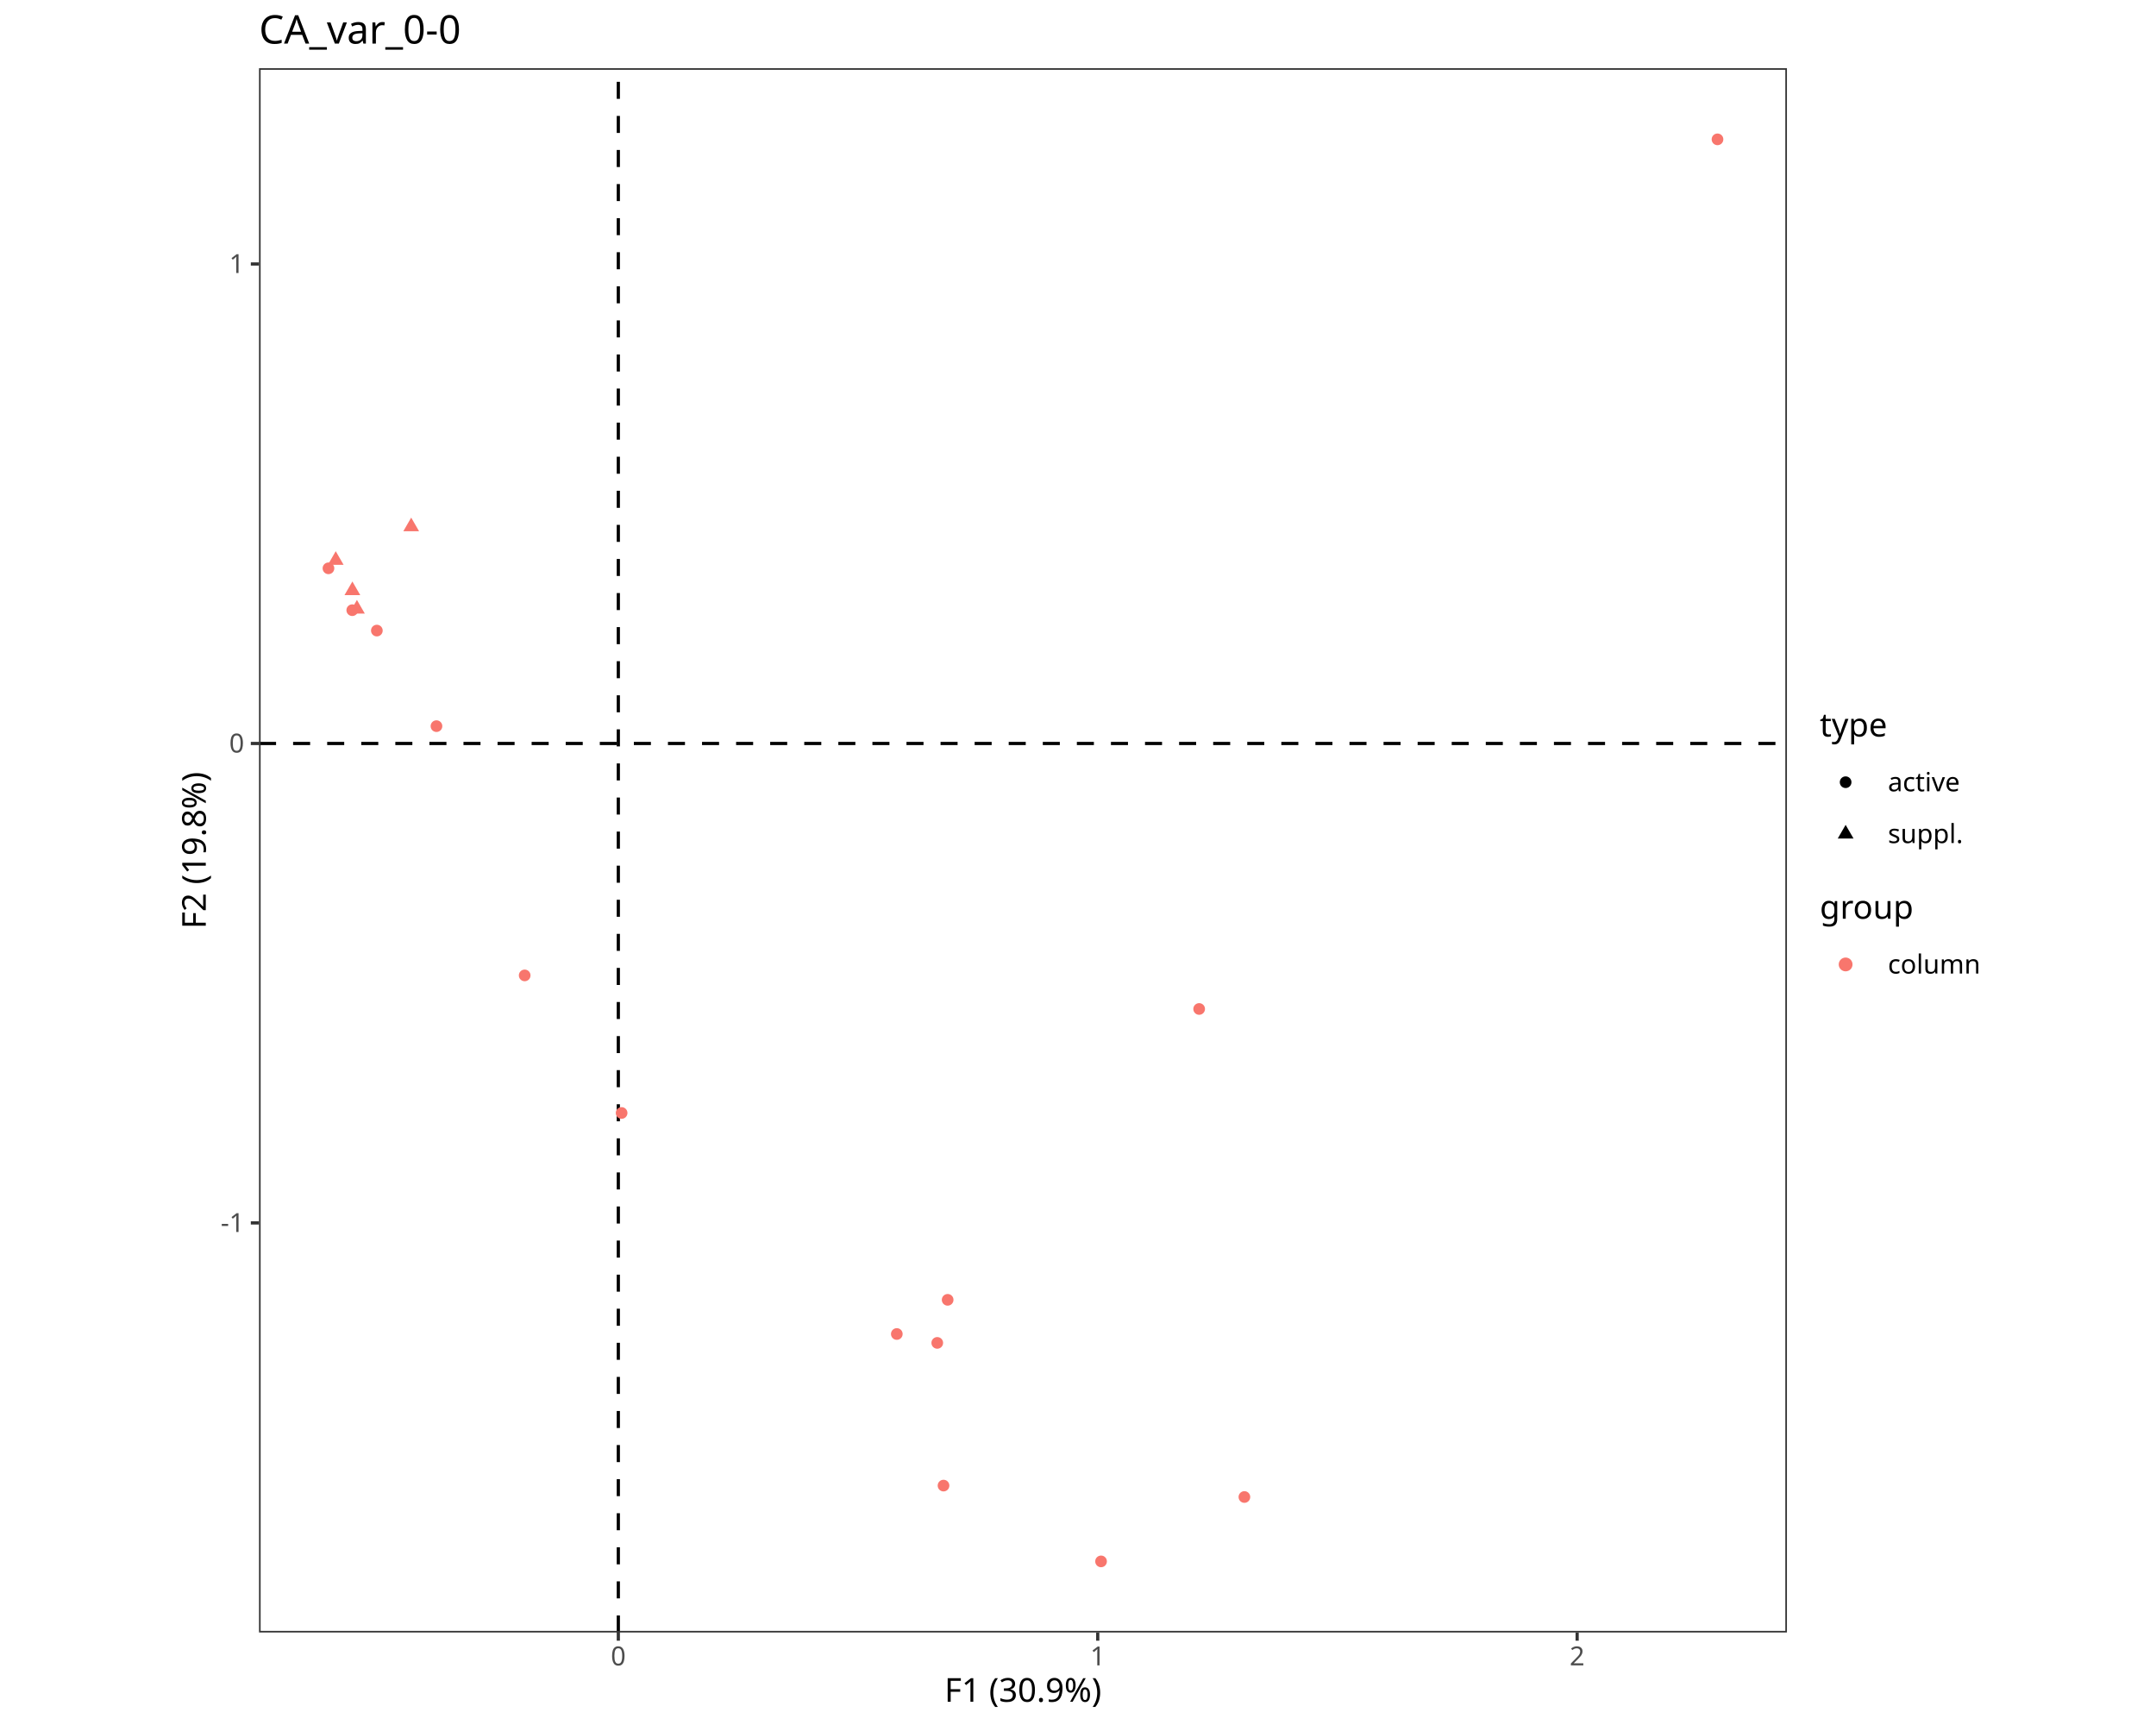
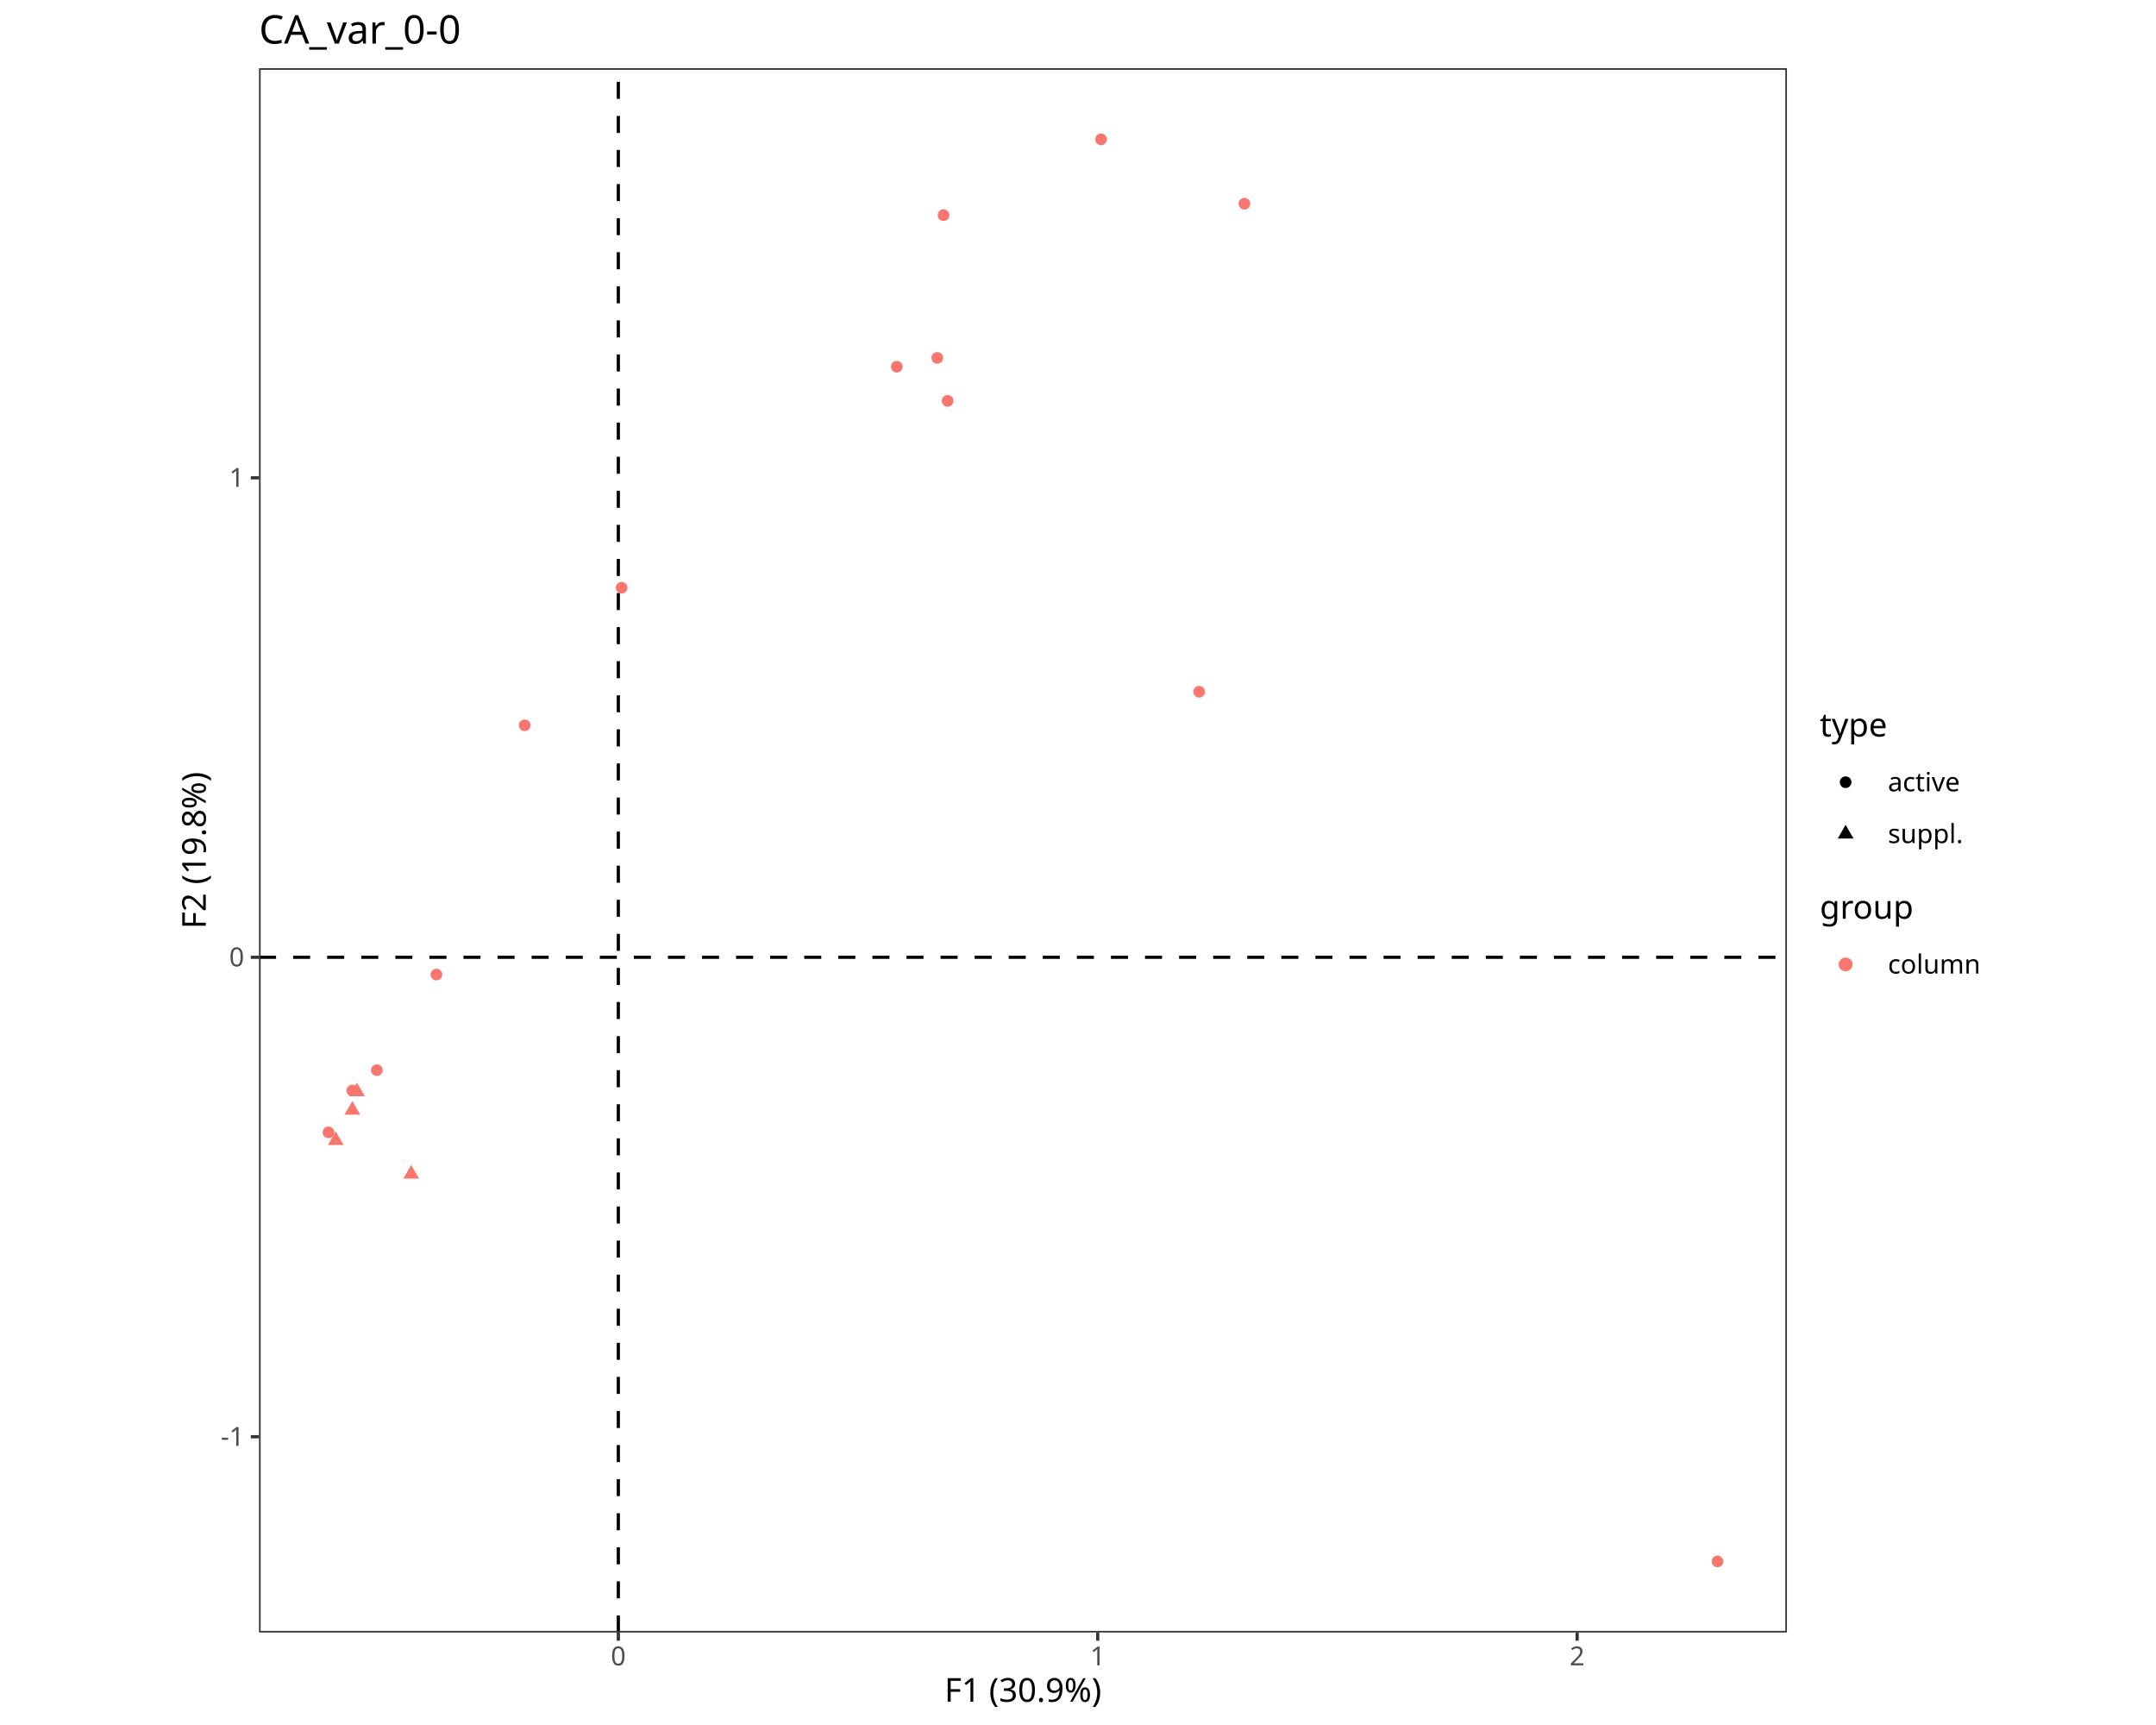
<svg xmlns="http://www.w3.org/2000/svg" class="svglite" data-engine-version="2.0" width="720.00pt" height="576.00pt" viewBox="0 0 720.00 576.00">
  <defs>
    <style type="text/css">
    .svglite line, .svglite polyline, .svglite polygon, .svglite path, .svglite rect, .svglite circle {
      fill: none;
      stroke: #000000;
      stroke-linecap: round;
      stroke-linejoin: round;
      stroke-miterlimit: 10.00;
    }
  </style>
  </defs>
  <rect width="100%" height="100%" style="stroke: none; fill: #FFFFFF;" />
  <defs>
    <clipPath id="cpMC4wMHw3MjAuMDB8MC4wMHw1NzYuMDA=">
      <rect x="0.00" y="0.00" width="720.00" height="576.00" />
    </clipPath>
  </defs>
  <g clip-path="url(#cpMC4wMHw3MjAuMDB8MC4wMHw1NzYuMDA=)">
</g>
  <defs>
    <clipPath id="cpNTUuNjd8NjY0LjMzfDAuMDB8NTc2LjAw">
      <rect x="55.67" y="0.00" width="608.66" height="576.00" />
    </clipPath>
  </defs>
  <g clip-path="url(#cpNTUuNjd8NjY0LjMzfDAuMDB8NTc2LjAw)">
    <rect x="55.67" y="0.00" width="608.66" height="576.00" style="stroke-width: 1.07; stroke: #FFFFFF; fill: #FFFFFF;" />
  </g>
  <g clip-path="url(#cpMC4wMHw3MjAuMDB8MC4wMHw1NzYuMDA=)">
</g>
  <defs>
    <clipPath id="cpODYuNTB8NTk2Ljc2fDIyLjc4fDU0NS4xMQ==">
      <rect x="86.50" y="22.78" width="510.25" height="522.33" />
    </clipPath>
  </defs>
  <g clip-path="url(#cpODYuNTB8NTk2Ljc2fDIyLjc4fDU0NS4xMQ==)">
    <rect x="86.50" y="22.78" width="510.25" height="522.33" style="stroke-width: 1.07; stroke: none; fill: #FFFFFF;" />
    <line x1="206.49" y1="545.11" x2="206.49" y2="22.78" style="stroke-width: 1.07; stroke-dasharray: 5.69,5.69; stroke-linecap: butt;" />
-     <line x1="86.50" y1="248.25" x2="596.76" y2="248.25" style="stroke-width: 1.07; stroke-dasharray: 5.69,5.69; stroke-linecap: butt;" />
-     <circle cx="573.56" cy="46.53" r="1.95" style="stroke-width: 0.71; stroke: none; fill: #F8766D;" />
-     <circle cx="400.46" cy="336.91" r="1.95" style="stroke-width: 0.71; stroke: none; fill: #F8766D;" />
-     <circle cx="415.57" cy="499.87" r="1.95" style="stroke-width: 0.71; stroke: none; fill: #F8766D;" />
-     <circle cx="367.70" cy="521.37" r="1.95" style="stroke-width: 0.71; stroke: none; fill: #F8766D;" />
-     <circle cx="316.47" cy="434.03" r="1.95" style="stroke-width: 0.71; stroke: none; fill: #F8766D;" />
-     <circle cx="299.49" cy="445.44" r="1.95" style="stroke-width: 0.71; stroke: none; fill: #F8766D;" />
-     <circle cx="313.00" cy="448.41" r="1.95" style="stroke-width: 0.71; stroke: none; fill: #F8766D;" />
-     <circle cx="145.76" cy="242.47" r="1.95" style="stroke-width: 0.71; stroke: none; fill: #F8766D;" />
-     <circle cx="125.85" cy="210.56" r="1.95" style="stroke-width: 0.71; stroke: none; fill: #F8766D;" />
-     <circle cx="315.09" cy="496.06" r="1.95" style="stroke-width: 0.71; stroke: none; fill: #F8766D;" />
-     <circle cx="207.59" cy="371.64" r="1.95" style="stroke-width: 0.71; stroke: none; fill: #F8766D;" />
-     <circle cx="175.22" cy="325.70" r="1.95" style="stroke-width: 0.71; stroke: none; fill: #F8766D;" />
-     <circle cx="117.64" cy="203.75" r="1.95" style="stroke-width: 0.71; stroke: none; fill: #F8766D;" />
-     <circle cx="109.69" cy="189.77" r="1.95" style="stroke-width: 0.71; stroke: none; fill: #F8766D;" />
-     <polygon points="119.20,200.32 121.83,204.88 116.56,204.88 " style="stroke-width: 0.71; stroke: none; fill: #F8766D;" />
-     <polygon points="117.68,194.16 120.31,198.72 115.04,198.72 " style="stroke-width: 0.71; stroke: none; fill: #F8766D;" />
-     <polygon points="137.32,172.83 139.95,177.39 134.69,177.39 " style="stroke-width: 0.71; stroke: none; fill: #F8766D;" />
-     <polygon points="112.12,184.05 114.75,188.61 109.49,188.61 " style="stroke-width: 0.71; stroke: none; fill: #F8766D;" />
+     <line x1="86.50" y1="319.65" x2="596.76" y2="319.65" style="stroke-width: 1.07; stroke-dasharray: 5.69,5.69; stroke-linecap: butt;" />
+     <circle cx="573.56" cy="521.37" r="1.95" style="stroke-width: 0.71; stroke: none; fill: #F8766D;" />
+     <circle cx="400.46" cy="230.98" r="1.95" style="stroke-width: 0.71; stroke: none; fill: #F8766D;" />
+     <circle cx="415.57" cy="68.02" r="1.95" style="stroke-width: 0.71; stroke: none; fill: #F8766D;" />
+     <circle cx="367.70" cy="46.53" r="1.95" style="stroke-width: 0.71; stroke: none; fill: #F8766D;" />
+     <circle cx="316.47" cy="133.86" r="1.95" style="stroke-width: 0.71; stroke: none; fill: #F8766D;" />
+     <circle cx="299.49" cy="122.45" r="1.95" style="stroke-width: 0.71; stroke: none; fill: #F8766D;" />
+     <circle cx="313.00" cy="119.49" r="1.95" style="stroke-width: 0.71; stroke: none; fill: #F8766D;" />
+     <circle cx="145.76" cy="325.42" r="1.95" style="stroke-width: 0.71; stroke: none; fill: #F8766D;" />
+     <circle cx="125.85" cy="357.34" r="1.95" style="stroke-width: 0.71; stroke: none; fill: #F8766D;" />
+     <circle cx="315.09" cy="71.84" r="1.95" style="stroke-width: 0.71; stroke: none; fill: #F8766D;" />
+     <circle cx="207.59" cy="196.25" r="1.95" style="stroke-width: 0.71; stroke: none; fill: #F8766D;" />
+     <circle cx="175.22" cy="242.20" r="1.95" style="stroke-width: 0.71; stroke: none; fill: #F8766D;" />
+     <circle cx="117.64" cy="364.15" r="1.95" style="stroke-width: 0.71; stroke: none; fill: #F8766D;" />
+     <circle cx="109.69" cy="378.12" r="1.95" style="stroke-width: 0.71; stroke: none; fill: #F8766D;" />
+     <polygon points="119.20,361.49 121.83,366.05 116.56,366.05 " style="stroke-width: 0.71; stroke: none; fill: #F8766D;" />
+     <polygon points="117.68,367.66 120.31,372.22 115.04,372.22 " style="stroke-width: 0.71; stroke: none; fill: #F8766D;" />
+     <polygon points="137.32,388.99 139.95,393.55 134.69,393.55 " style="stroke-width: 0.71; stroke: none; fill: #F8766D;" />
+     <polygon points="112.12,377.77 114.75,382.33 109.49,382.33 " style="stroke-width: 0.71; stroke: none; fill: #F8766D;" />
    <rect x="86.50" y="22.78" width="510.25" height="522.33" style="stroke-width: 1.07; stroke: #333333;" />
  </g>
  <g clip-path="url(#cpMC4wMHw3MjAuMDB8MC4wMHw1NzYuMDA=)">
-     <text x="81.57" y="411.38" text-anchor="end" style="font-size: 8.80px; fill: #4D4D4D; font-family: sans;" textLength="7.82px" lengthAdjust="spacingAndGlyphs">-1</text>
-     <text x="81.57" y="251.28" text-anchor="end" style="font-size: 8.80px; fill: #4D4D4D; font-family: sans;" textLength="4.89px" lengthAdjust="spacingAndGlyphs">0</text>
-     <text x="81.57" y="91.17" text-anchor="end" style="font-size: 8.80px; fill: #4D4D4D; font-family: sans;" textLength="4.89px" lengthAdjust="spacingAndGlyphs">1</text>
-     <polyline points="83.76,408.35 86.50,408.35 " style="stroke-width: 1.07; stroke: #333333; stroke-linecap: butt;" />
-     <polyline points="83.76,248.25 86.50,248.25 " style="stroke-width: 1.07; stroke: #333333; stroke-linecap: butt;" />
-     <polyline points="83.76,88.14 86.50,88.14 " style="stroke-width: 1.07; stroke: #333333; stroke-linecap: butt;" />
+     <text x="81.57" y="482.78" text-anchor="end" style="font-size: 8.80px; fill: #4D4D4D; font-family: sans;" textLength="7.82px" lengthAdjust="spacingAndGlyphs">-1</text>
+     <text x="81.57" y="322.68" text-anchor="end" style="font-size: 8.80px; fill: #4D4D4D; font-family: sans;" textLength="4.89px" lengthAdjust="spacingAndGlyphs">0</text>
+     <text x="81.57" y="162.57" text-anchor="end" style="font-size: 8.80px; fill: #4D4D4D; font-family: sans;" textLength="4.89px" lengthAdjust="spacingAndGlyphs">1</text>
+     <polyline points="83.76,479.75 86.50,479.75 " style="stroke-width: 1.07; stroke: #333333; stroke-linecap: butt;" />
+     <polyline points="83.76,319.65 86.50,319.65 " style="stroke-width: 1.07; stroke: #333333; stroke-linecap: butt;" />
+     <polyline points="83.76,159.55 86.50,159.55 " style="stroke-width: 1.07; stroke: #333333; stroke-linecap: butt;" />
    <polyline points="206.49,547.85 206.49,545.11 " style="stroke-width: 1.07; stroke: #333333; stroke-linecap: butt;" />
    <polyline points="366.59,547.85 366.59,545.11 " style="stroke-width: 1.07; stroke: #333333; stroke-linecap: butt;" />
    <polyline points="526.69,547.85 526.69,545.11 " style="stroke-width: 1.07; stroke: #333333; stroke-linecap: butt;" />
    <text x="206.49" y="556.10" text-anchor="middle" style="font-size: 8.80px; fill: #4D4D4D; font-family: sans;" textLength="4.89px" lengthAdjust="spacingAndGlyphs">0</text>
    <text x="366.59" y="556.10" text-anchor="middle" style="font-size: 8.80px; fill: #4D4D4D; font-family: sans;" textLength="4.89px" lengthAdjust="spacingAndGlyphs">1</text>
    <text x="526.69" y="556.10" text-anchor="middle" style="font-size: 8.80px; fill: #4D4D4D; font-family: sans;" textLength="4.89px" lengthAdjust="spacingAndGlyphs">2</text>
    <text x="341.63" y="568.24" text-anchor="middle" style="font-size: 11.00px; font-family: sans;" textLength="54.41px" lengthAdjust="spacingAndGlyphs">F1 (30.9%)</text>
    <text transform="translate(68.72,283.95) rotate(-90)" text-anchor="middle" style="font-size: 11.00px; font-family: sans;" textLength="54.41px" lengthAdjust="spacingAndGlyphs">F2 (19.8%)</text>
    <rect x="607.71" y="237.22" width="46.24" height="49.89" style="stroke-width: 1.07; stroke: none; fill: #FFFFFF;" />
    <text x="607.71" y="245.93" style="font-size: 11.00px; font-family: sans;" textLength="20.80px" lengthAdjust="spacingAndGlyphs">type</text>
    <rect x="607.71" y="252.55" width="17.28" height="17.28" style="stroke-width: 1.07; stroke: none; fill: #FFFFFF;" />
    <circle cx="616.35" cy="261.19" r="1.95" style="stroke-width: 0.71; stroke: none; fill: #000000;" />
    <rect x="607.71" y="269.83" width="17.28" height="17.28" style="stroke-width: 1.07; stroke: none; fill: #FFFFFF;" />
    <polygon points="616.35,275.43 618.99,279.99 613.72,279.99 " style="stroke-width: 0.71; stroke: none; fill: #000000;" />
    <text x="630.47" y="264.22" style="font-size: 8.80px; font-family: sans;" textLength="22.99px" lengthAdjust="spacingAndGlyphs">active</text>
    <text x="630.47" y="281.50" style="font-size: 8.80px; font-family: sans;" textLength="23.49px" lengthAdjust="spacingAndGlyphs">suppl.</text>
    <rect x="607.71" y="298.07" width="51.13" height="32.61" style="stroke-width: 1.07; stroke: none; fill: #FFFFFF;" />
    <text x="607.71" y="306.78" style="font-size: 11.00px; font-family: sans;" textLength="28.14px" lengthAdjust="spacingAndGlyphs">group</text>
    <rect x="607.71" y="313.40" width="17.28" height="17.28" style="stroke-width: 1.07; stroke: none; fill: #FFFFFF;" />
    <circle cx="616.35" cy="322.04" r="1.95" style="stroke-width: 0.71; stroke: #F8766D; fill: #F8766D;" />
    <text x="630.47" y="325.07" style="font-size: 8.80px; font-family: sans;" textLength="28.37px" lengthAdjust="spacingAndGlyphs">column</text>
    <text x="86.50" y="14.56" style="font-size: 13.20px; font-family: sans;" textLength="70.45px" lengthAdjust="spacingAndGlyphs">CA_var_0-0</text>
  </g>
</svg>
